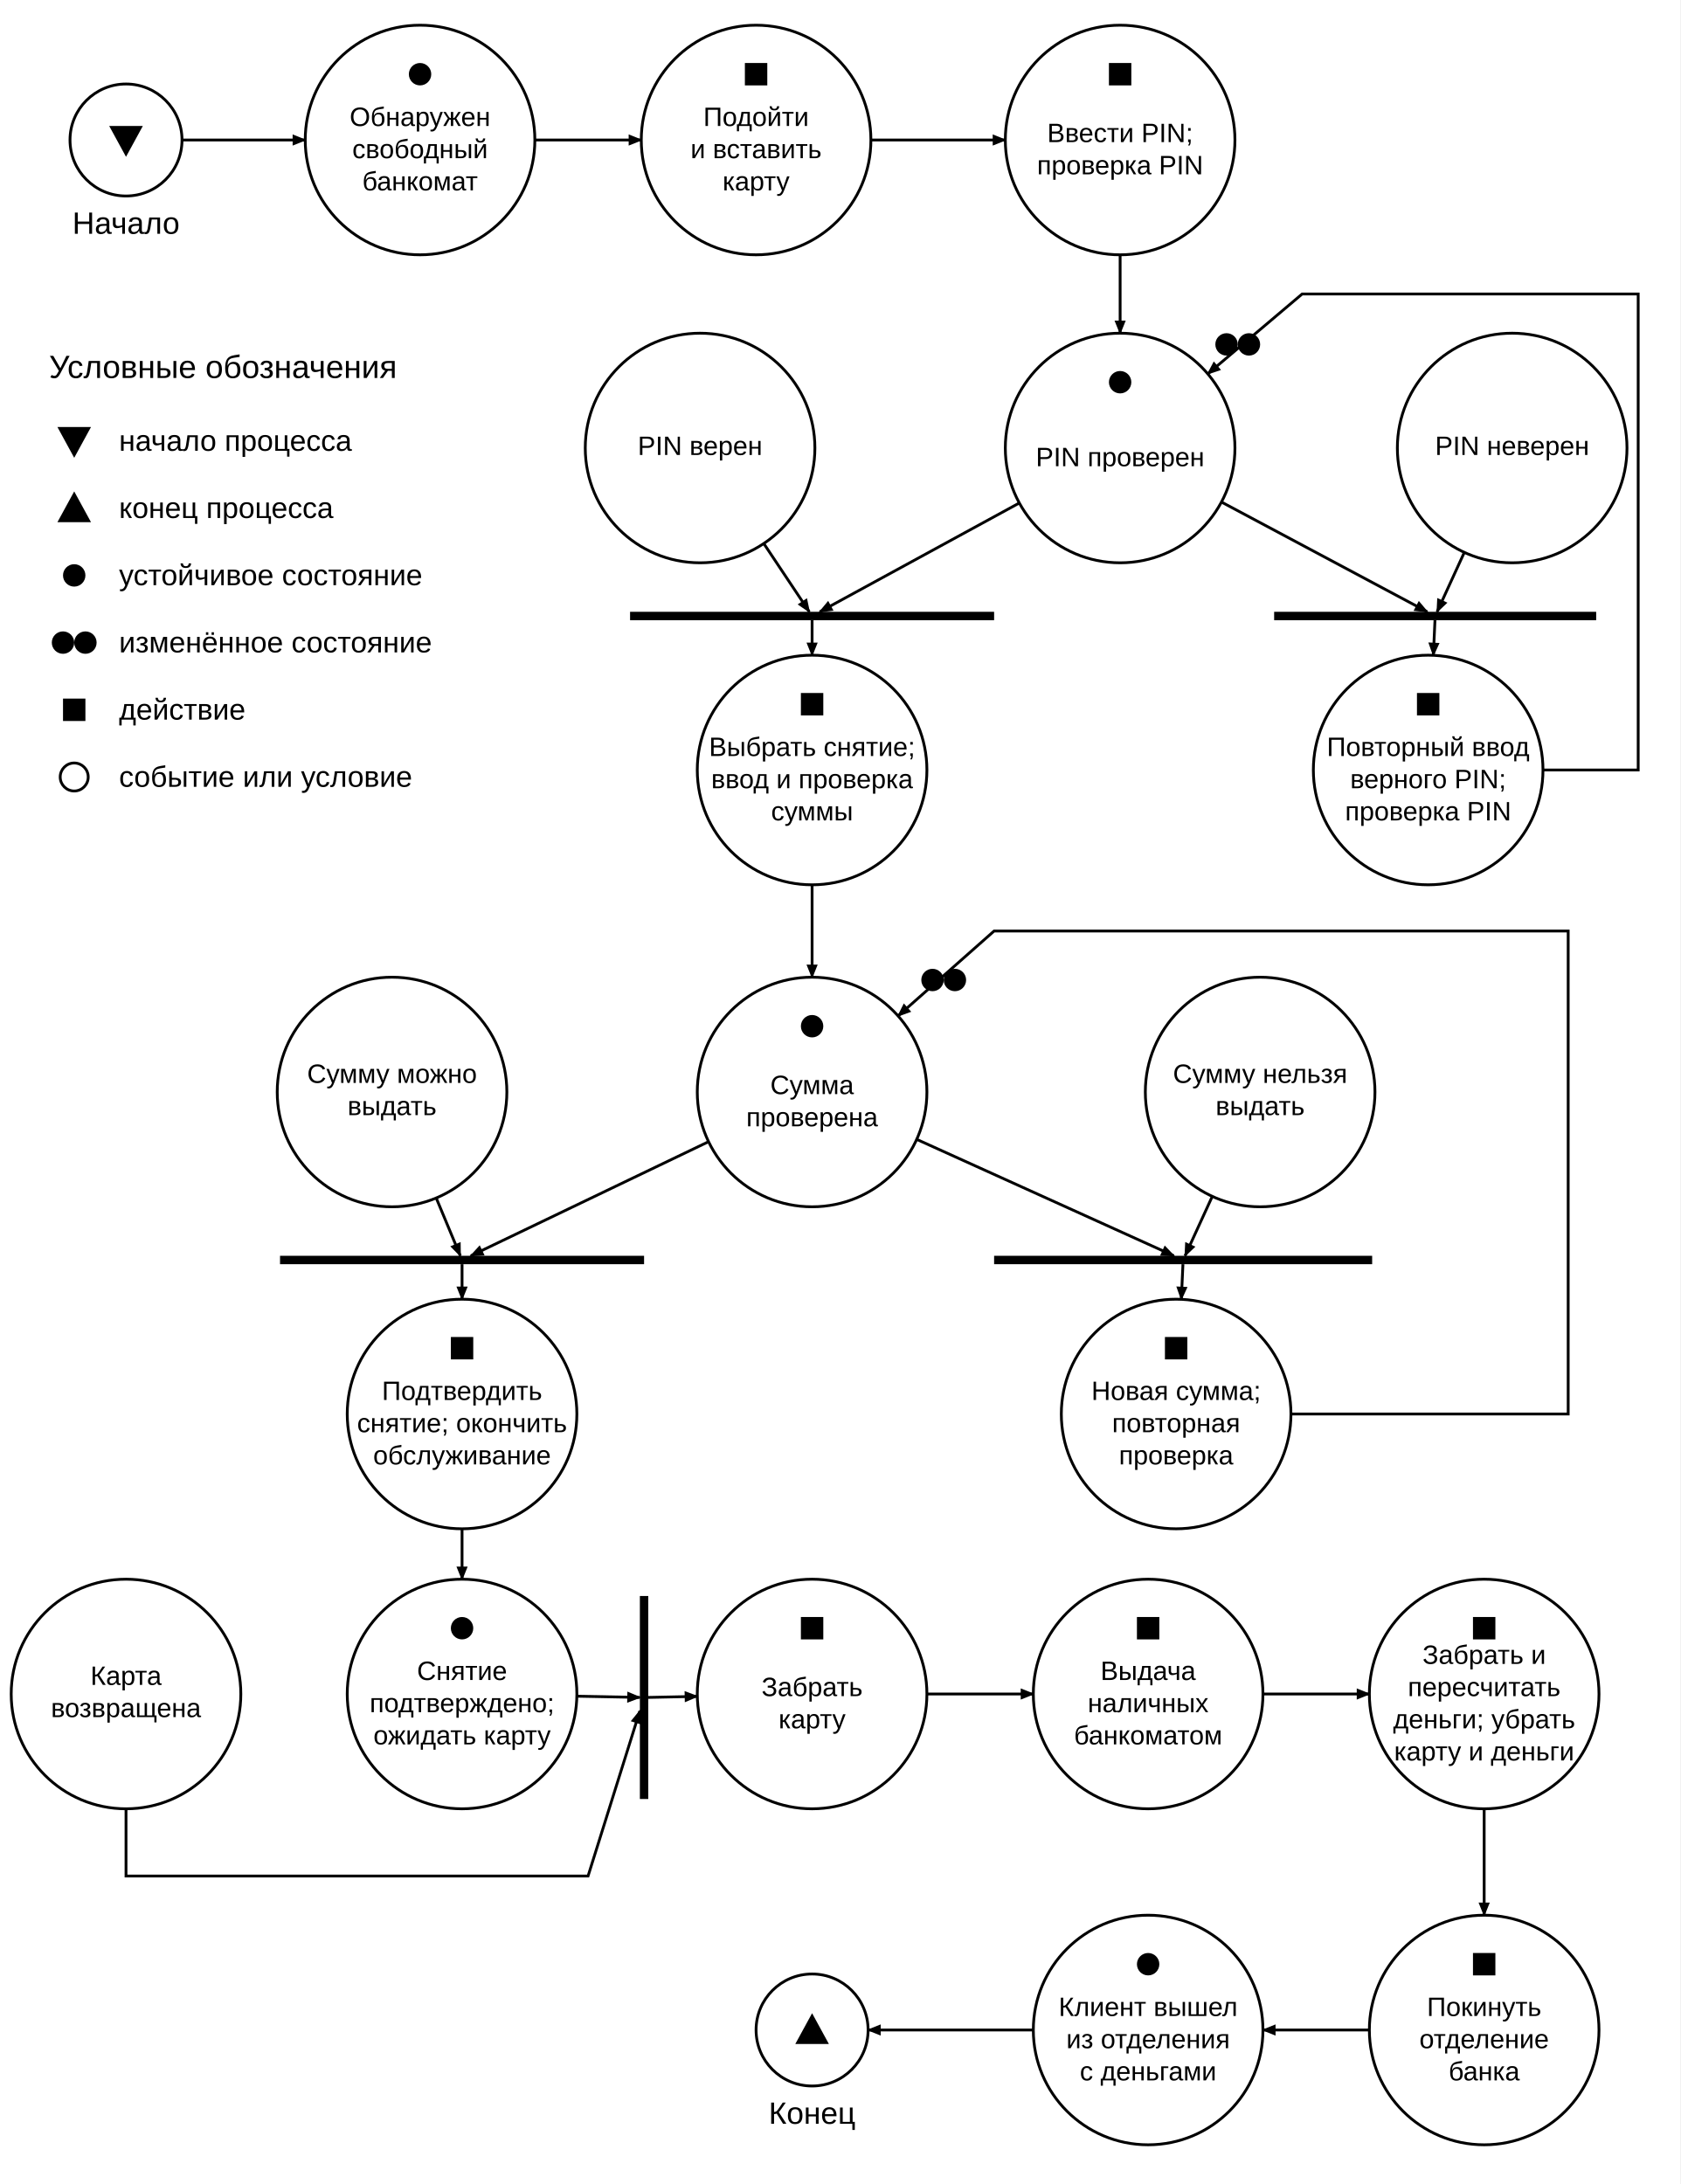
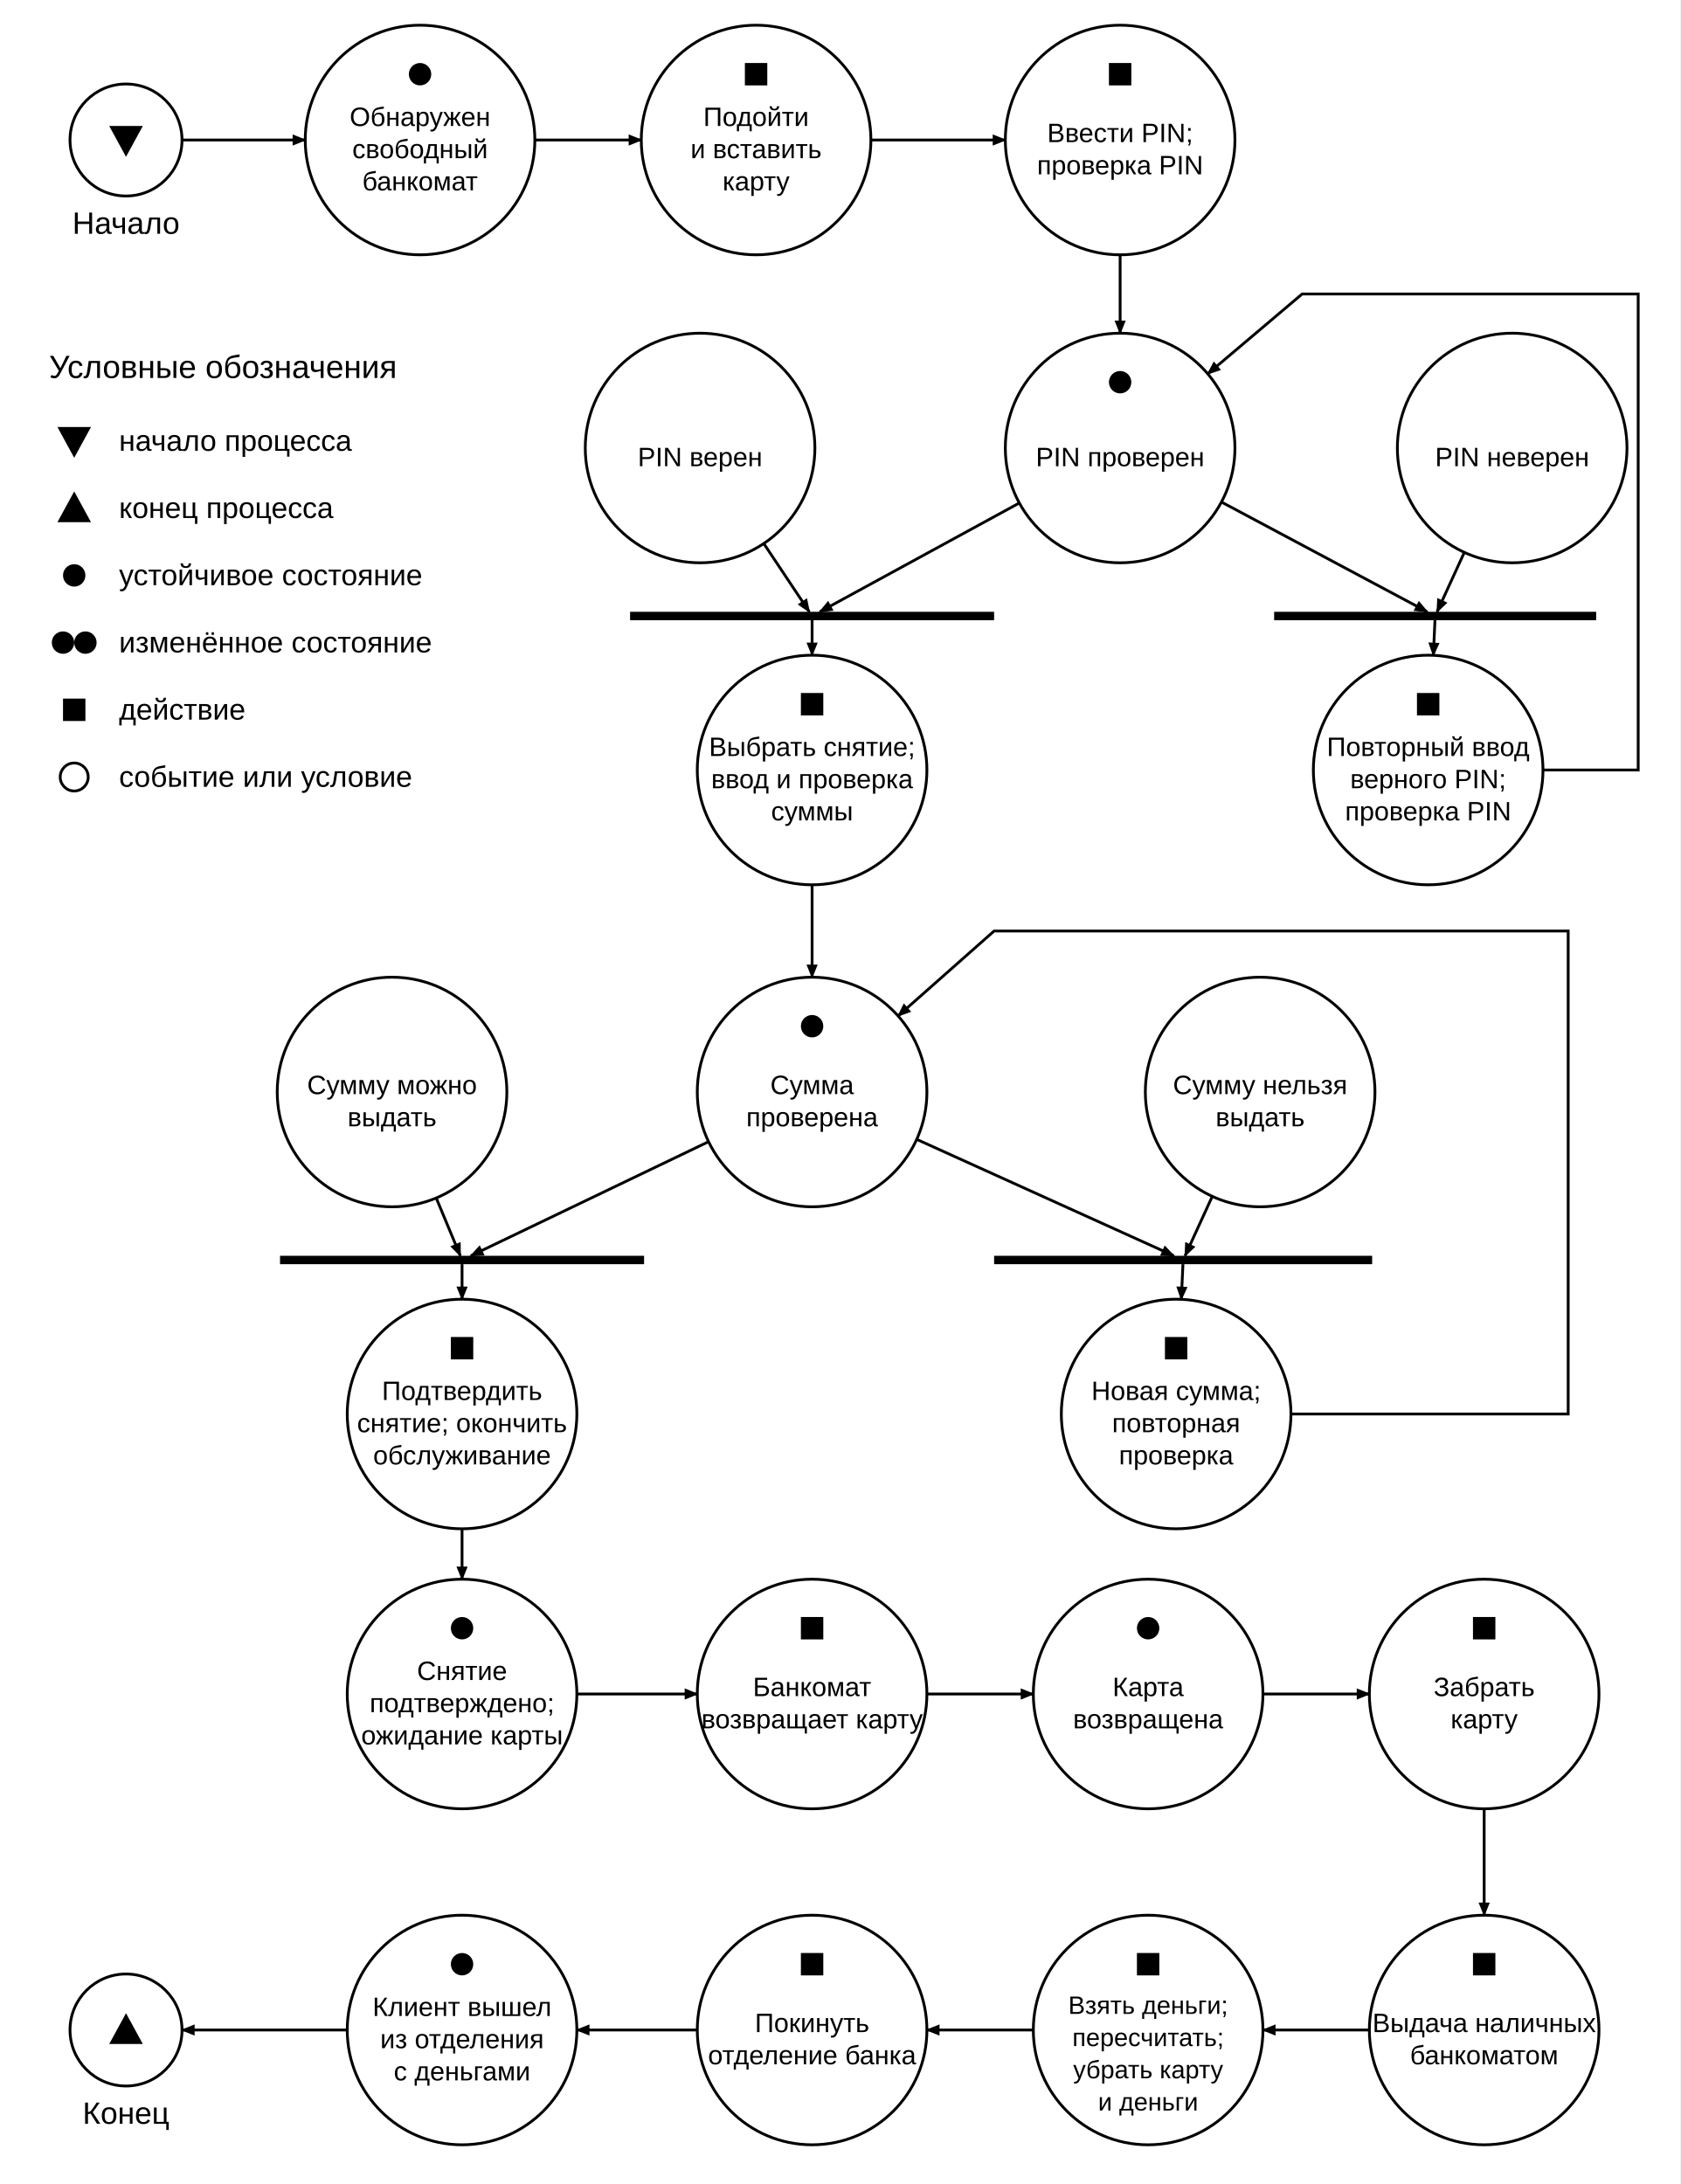
<svg xmlns="http://www.w3.org/2000/svg" width="1200" height="1560" viewBox="0 0 1200 1560">
  <defs>
    <marker id="arrow" markerWidth="10" markerHeight="8" refX="9" refY="4" orient="auto" markerUnits="userSpaceOnUse">
      <path d="M0 0 L10 4 L0 8 Z" fill="black" />
    </marker>
  </defs>
  <rect width="100%" height="100%" fill="white" />
  <polyline points="130.00,100.00 218.00,100.00" fill="none" stroke="black" stroke-width="2" marker-end="url(#arrow)" />
  <polyline points="382.00,100.00 458.00,100.00" fill="none" stroke="black" stroke-width="2" marker-end="url(#arrow)" />
  <polyline points="622.00,100.00 718.00,100.00" fill="none" stroke="black" stroke-width="2" marker-end="url(#arrow)" />
  <polyline points="800.00,182.00 800.00,238.00" fill="none" stroke="black" stroke-width="2" marker-end="url(#arrow)" />
  <polyline points="728.01,359.27 585.50,437.00" fill="none" stroke="black" stroke-width="2" marker-end="url(#arrow)" />
  <polyline points="545.49,388.23 578.00,437.00" fill="none" stroke="black" stroke-width="2" marker-end="url(#arrow)" />
  <polyline points="580.00,443.00 580.00,468.00" fill="none" stroke="black" stroke-width="2" marker-end="url(#arrow)" />
  <polyline points="872.35,358.59 1019.38,437.00" fill="none" stroke="black" stroke-width="2" marker-end="url(#arrow)" />
  <polyline points="1045.83,394.54 1026.38,437.00" fill="none" stroke="black" stroke-width="2" marker-end="url(#arrow)" />
  <polyline points="1024.86,443.00 1023.72,468.08" fill="none" stroke="black" stroke-width="2" marker-end="url(#arrow)" />
  <polyline points="1102.00,550.00 1170.00,550.00 1170.00,210.00 930.00,210.00 862.60,267.03" fill="none" stroke="black" stroke-width="2" marker-end="url(#arrow)" />
  <polyline points="580.00,632.00 580.00,698.00" fill="none" stroke="black" stroke-width="2" marker-end="url(#arrow)" />
  <polyline points="506.08,815.48 336.25,897.00" fill="none" stroke="black" stroke-width="2" marker-end="url(#arrow)" />
  <polyline points="311.54,855.69 328.75,897.00" fill="none" stroke="black" stroke-width="2" marker-end="url(#arrow)" />
  <polyline points="330.00,903.00 330.00,928.00" fill="none" stroke="black" stroke-width="2" marker-end="url(#arrow)" />
  <polyline points="654.70,813.83 838.38,897.00" fill="none" stroke="black" stroke-width="2" marker-end="url(#arrow)" />
  <polyline points="865.83,854.54 846.38,897.00" fill="none" stroke="black" stroke-width="2" marker-end="url(#arrow)" />
  <polyline points="844.86,903.00 843.72,928.08" fill="none" stroke="black" stroke-width="2" marker-end="url(#arrow)" />
  <polyline points="922.00,1010.00 1120.00,1010.00 1120.00,665.00 710.00,665.00 641.42,725.67" fill="none" stroke="black" stroke-width="2" marker-end="url(#arrow)" />
  <polyline points="330.00,1092.00 330.00,1128.00" fill="none" stroke="black" stroke-width="2" marker-end="url(#arrow)" />
-   <polyline points="411.98,1211.58 457.00,1212.44" fill="none" stroke="black" stroke-width="2" marker-end="url(#arrow)" />
-   <polyline points="90.00,1292.00 90.00,1340.00 420.00,1340.00 457.00,1222.06" fill="none" stroke="black" stroke-width="2" marker-end="url(#arrow)" />
-   <polyline points="463.00,1212.44 498.02,1211.71" fill="none" stroke="black" stroke-width="2" marker-end="url(#arrow)" />
+   <polyline points="412.00,1210.00 498.00,1210.00" fill="none" stroke="black" stroke-width="2" marker-end="url(#arrow)" />
  <polyline points="662.00,1210.00 738.00,1210.00" fill="none" stroke="black" stroke-width="2" marker-end="url(#arrow)" />
  <polyline points="902.00,1210.00 978.00,1210.00" fill="none" stroke="black" stroke-width="2" marker-end="url(#arrow)" />
  <polyline points="1060.00,1292.00 1060.00,1368.00" fill="none" stroke="black" stroke-width="2" marker-end="url(#arrow)" />
  <polyline points="978.00,1450.00 902.00,1450.00" fill="none" stroke="black" stroke-width="2" marker-end="url(#arrow)" />
-   <polyline points="738.00,1450.00 620.00,1450.00" fill="none" stroke="black" stroke-width="2" marker-end="url(#arrow)" />
+   <polyline points="738.00,1450.00 662.00,1450.00" fill="none" stroke="black" stroke-width="2" marker-end="url(#arrow)" />
+   <polyline points="498.00,1450.00 412.00,1450.00" fill="none" stroke="black" stroke-width="2" marker-end="url(#arrow)" />
+   <polyline points="248.00,1450.00 130.00,1450.00" fill="none" stroke="black" stroke-width="2" marker-end="url(#arrow)" />
  <rect x="450" y="437" width="260" height="6" fill="black" />
  <rect x="910" y="437" width="230" height="6" fill="black" />
  <rect x="200" y="897" width="260" height="6" fill="black" />
  <rect x="710" y="897" width="270" height="6" fill="black" />
-   <rect x="457" y="1140" width="6" height="145" fill="black" />
  <circle cx="90" cy="100" r="40" stroke="black" stroke-width="2" fill="white" />
  <polygon points="78,90 102,90 90,112" fill="black" />
-   <text x="90" y="167" text-anchor="middle" font-family="Arial, sans-serif" font-size="22" fill="black">Начало</text>
+   <text x="90" y="167.0" text-anchor="middle" font-family="Arial, sans-serif" font-size="22" fill="black">Начало</text>
  <circle cx="300" cy="100" r="82" stroke="black" stroke-width="2" fill="white" />
  <circle cx="300" cy="53" r="8" fill="black" />
  <text x="300" y="90.0" text-anchor="middle" font-family="Arial, sans-serif" font-size="19" fill="black">Обнаружен</text>
  <text x="300" y="113.0" text-anchor="middle" font-family="Arial, sans-serif" font-size="19" fill="black">свободный</text>
  <text x="300" y="136.0" text-anchor="middle" font-family="Arial, sans-serif" font-size="19" fill="black">банкомат</text>
  <circle cx="540" cy="100" r="82" stroke="black" stroke-width="2" fill="white" />
  <rect x="532" y="45" width="16" height="16" fill="black" />
  <text x="540" y="90.0" text-anchor="middle" font-family="Arial, sans-serif" font-size="19" fill="black">Подойти</text>
  <text x="540" y="113.0" text-anchor="middle" font-family="Arial, sans-serif" font-size="19" fill="black">и вставить</text>
  <text x="540" y="136.0" text-anchor="middle" font-family="Arial, sans-serif" font-size="19" fill="black">карту</text>
  <circle cx="800" cy="100" r="82" stroke="black" stroke-width="2" fill="white" />
  <rect x="792" y="45" width="16" height="16" fill="black" />
  <text x="800" y="101.5" text-anchor="middle" font-family="Arial, sans-serif" font-size="19" fill="black">Ввести PIN;</text>
  <text x="800" y="124.5" text-anchor="middle" font-family="Arial, sans-serif" font-size="19" fill="black">проверка PIN</text>
  <circle cx="800" cy="320" r="82" stroke="black" stroke-width="2" fill="white" />
  <circle cx="800" cy="273" r="8" fill="black" />
  <text x="800" y="333.0" text-anchor="middle" font-family="Arial, sans-serif" font-size="19" fill="black">PIN проверен</text>
  <circle cx="500" cy="320" r="82" stroke="black" stroke-width="2" fill="white" />
-   <text x="500" y="325.0" text-anchor="middle" font-family="Arial, sans-serif" font-size="19" fill="black">PIN верен</text>
+   <text x="500" y="333.0" text-anchor="middle" font-family="Arial, sans-serif" font-size="19" fill="black">PIN верен</text>
  <circle cx="1080" cy="320" r="82" stroke="black" stroke-width="2" fill="white" />
-   <text x="1080" y="325.0" text-anchor="middle" font-family="Arial, sans-serif" font-size="19" fill="black">PIN неверен</text>
+   <text x="1080" y="333.0" text-anchor="middle" font-family="Arial, sans-serif" font-size="19" fill="black">PIN неверен</text>
  <circle cx="1020" cy="550" r="82" stroke="black" stroke-width="2" fill="white" />
  <rect x="1012" y="495" width="16" height="16" fill="black" />
  <text x="1020" y="540.0" text-anchor="middle" font-family="Arial, sans-serif" font-size="19" fill="black">Повторный ввод</text>
  <text x="1020" y="563.0" text-anchor="middle" font-family="Arial, sans-serif" font-size="19" fill="black">верного PIN;</text>
  <text x="1020" y="586.0" text-anchor="middle" font-family="Arial, sans-serif" font-size="19" fill="black">проверка PIN</text>
  <circle cx="580" cy="550" r="82" stroke="black" stroke-width="2" fill="white" />
  <rect x="572" y="495" width="16" height="16" fill="black" />
  <text x="580" y="540.0" text-anchor="middle" font-family="Arial, sans-serif" font-size="19" fill="black">Выбрать снятие;</text>
  <text x="580" y="563.0" text-anchor="middle" font-family="Arial, sans-serif" font-size="19" fill="black">ввод и проверка</text>
  <text x="580" y="586.0" text-anchor="middle" font-family="Arial, sans-serif" font-size="19" fill="black">суммы</text>
  <circle cx="580" cy="780" r="82" stroke="black" stroke-width="2" fill="white" />
  <circle cx="580" cy="733" r="8" fill="black" />
  <text x="580" y="781.5" text-anchor="middle" font-family="Arial, sans-serif" font-size="19" fill="black">Сумма</text>
  <text x="580" y="804.5" text-anchor="middle" font-family="Arial, sans-serif" font-size="19" fill="black">проверена</text>
  <circle cx="280" cy="780" r="82" stroke="black" stroke-width="2" fill="white" />
-   <text x="280" y="773.5" text-anchor="middle" font-family="Arial, sans-serif" font-size="19" fill="black">Сумму можно</text>
-   <text x="280" y="796.5" text-anchor="middle" font-family="Arial, sans-serif" font-size="19" fill="black">выдать</text>
+   <text x="280" y="781.5" text-anchor="middle" font-family="Arial, sans-serif" font-size="19" fill="black">Сумму можно</text>
+   <text x="280" y="804.5" text-anchor="middle" font-family="Arial, sans-serif" font-size="19" fill="black">выдать</text>
  <circle cx="900" cy="780" r="82" stroke="black" stroke-width="2" fill="white" />
-   <text x="900" y="773.5" text-anchor="middle" font-family="Arial, sans-serif" font-size="19" fill="black">Сумму нельзя</text>
-   <text x="900" y="796.5" text-anchor="middle" font-family="Arial, sans-serif" font-size="19" fill="black">выдать</text>
+   <text x="900" y="781.5" text-anchor="middle" font-family="Arial, sans-serif" font-size="19" fill="black">Сумму нельзя</text>
+   <text x="900" y="804.5" text-anchor="middle" font-family="Arial, sans-serif" font-size="19" fill="black">выдать</text>
  <circle cx="840" cy="1010" r="82" stroke="black" stroke-width="2" fill="white" />
  <rect x="832" y="955" width="16" height="16" fill="black" />
  <text x="840" y="1000.0" text-anchor="middle" font-family="Arial, sans-serif" font-size="19" fill="black">Новая сумма;</text>
  <text x="840" y="1023.0" text-anchor="middle" font-family="Arial, sans-serif" font-size="19" fill="black">повторная</text>
  <text x="840" y="1046.0" text-anchor="middle" font-family="Arial, sans-serif" font-size="19" fill="black">проверка</text>
  <circle cx="330" cy="1010" r="82" stroke="black" stroke-width="2" fill="white" />
  <rect x="322" y="955" width="16" height="16" fill="black" />
  <text x="330" y="1000.0" text-anchor="middle" font-family="Arial, sans-serif" font-size="19" fill="black">Подтвердить</text>
  <text x="330" y="1023.0" text-anchor="middle" font-family="Arial, sans-serif" font-size="19" fill="black">снятие; окончить</text>
  <text x="330" y="1046.0" text-anchor="middle" font-family="Arial, sans-serif" font-size="19" fill="black">обслуживание</text>
  <circle cx="330" cy="1210" r="82" stroke="black" stroke-width="2" fill="white" />
  <circle cx="330" cy="1163" r="8" fill="black" />
  <text x="330" y="1200.0" text-anchor="middle" font-family="Arial, sans-serif" font-size="19" fill="black">Снятие</text>
  <text x="330" y="1223.0" text-anchor="middle" font-family="Arial, sans-serif" font-size="19" fill="black">подтверждено;</text>
-   <text x="330" y="1246.0" text-anchor="middle" font-family="Arial, sans-serif" font-size="19" fill="black">ожидать карту</text>
-   <circle cx="90" cy="1210" r="82" stroke="black" stroke-width="2" fill="white" />
-   <text x="90" y="1203.5" text-anchor="middle" font-family="Arial, sans-serif" font-size="19" fill="black">Карта</text>
-   <text x="90" y="1226.5" text-anchor="middle" font-family="Arial, sans-serif" font-size="19" fill="black">возвращена</text>
+   <text x="330" y="1246.0" text-anchor="middle" font-family="Arial, sans-serif" font-size="19" fill="black">ожидание карты</text>
  <circle cx="580" cy="1210" r="82" stroke="black" stroke-width="2" fill="white" />
  <rect x="572" y="1155" width="16" height="16" fill="black" />
-   <text x="580" y="1211.5" text-anchor="middle" font-family="Arial, sans-serif" font-size="19" fill="black">Забрать</text>
-   <text x="580" y="1234.5" text-anchor="middle" font-family="Arial, sans-serif" font-size="19" fill="black">карту</text>
+   <text x="580" y="1211.5" text-anchor="middle" font-family="Arial, sans-serif" font-size="19" fill="black">Банкомат</text>
+   <text x="580" y="1234.5" text-anchor="middle" font-family="Arial, sans-serif" font-size="19" fill="black">возвращает карту</text>
  <circle cx="820" cy="1210" r="82" stroke="black" stroke-width="2" fill="white" />
-   <rect x="812" y="1155" width="16" height="16" fill="black" />
-   <text x="820" y="1200.0" text-anchor="middle" font-family="Arial, sans-serif" font-size="19" fill="black">Выдача</text>
-   <text x="820" y="1223.0" text-anchor="middle" font-family="Arial, sans-serif" font-size="19" fill="black">наличных</text>
-   <text x="820" y="1246.0" text-anchor="middle" font-family="Arial, sans-serif" font-size="19" fill="black">банкоматом</text>
+   <circle cx="820" cy="1163" r="8" fill="black" />
+   <text x="820" y="1211.5" text-anchor="middle" font-family="Arial, sans-serif" font-size="19" fill="black">Карта</text>
+   <text x="820" y="1234.5" text-anchor="middle" font-family="Arial, sans-serif" font-size="19" fill="black">возвращена</text>
  <circle cx="1060" cy="1210" r="82" stroke="black" stroke-width="2" fill="white" />
  <rect x="1052" y="1155" width="16" height="16" fill="black" />
-   <text x="1060" y="1188.5" text-anchor="middle" font-family="Arial, sans-serif" font-size="19" fill="black">Забрать и</text>
-   <text x="1060" y="1211.5" text-anchor="middle" font-family="Arial, sans-serif" font-size="19" fill="black">пересчитать</text>
-   <text x="1060" y="1234.5" text-anchor="middle" font-family="Arial, sans-serif" font-size="19" fill="black">деньги; убрать</text>
-   <text x="1060" y="1257.5" text-anchor="middle" font-family="Arial, sans-serif" font-size="19" fill="black">карту и деньги</text>
+   <text x="1060" y="1211.5" text-anchor="middle" font-family="Arial, sans-serif" font-size="19" fill="black">Забрать</text>
+   <text x="1060" y="1234.5" text-anchor="middle" font-family="Arial, sans-serif" font-size="19" fill="black">карту</text>
  <circle cx="1060" cy="1450" r="82" stroke="black" stroke-width="2" fill="white" />
  <rect x="1052" y="1395" width="16" height="16" fill="black" />
-   <text x="1060" y="1440.0" text-anchor="middle" font-family="Arial, sans-serif" font-size="19" fill="black">Покинуть</text>
-   <text x="1060" y="1463.0" text-anchor="middle" font-family="Arial, sans-serif" font-size="19" fill="black">отделение</text>
-   <text x="1060" y="1486.0" text-anchor="middle" font-family="Arial, sans-serif" font-size="19" fill="black">банка</text>
+   <text x="1060" y="1451.5" text-anchor="middle" font-family="Arial, sans-serif" font-size="19" fill="black">Выдача наличных</text>
+   <text x="1060" y="1474.5" text-anchor="middle" font-family="Arial, sans-serif" font-size="19" fill="black">банкоматом</text>
  <circle cx="820" cy="1450" r="82" stroke="black" stroke-width="2" fill="white" />
-   <circle cx="820" cy="1403" r="8" fill="black" />
-   <text x="820" y="1440.0" text-anchor="middle" font-family="Arial, sans-serif" font-size="19" fill="black">Клиент вышел</text>
-   <text x="820" y="1463.0" text-anchor="middle" font-family="Arial, sans-serif" font-size="19" fill="black">из отделения</text>
-   <text x="820" y="1486.0" text-anchor="middle" font-family="Arial, sans-serif" font-size="19" fill="black">с деньгами</text>
-   <circle cx="580" cy="1450" r="40" stroke="black" stroke-width="2" fill="white" />
-   <polygon points="568,1460 592,1460 580,1438" fill="black" />
-   <text x="580" y="1517" text-anchor="middle" font-family="Arial, sans-serif" font-size="22" fill="black">Конец</text>
-   <circle cx="876" cy="246" r="8" fill="black" />
-   <circle cx="892" cy="246" r="8" fill="black" />
-   <circle cx="666" cy="700" r="8" fill="black" />
-   <circle cx="682" cy="700" r="8" fill="black" />
+   <rect x="812" y="1395" width="16" height="16" fill="black" />
+   <text x="820" y="1438.5" text-anchor="middle" font-family="Arial, sans-serif" font-size="18" fill="black">Взять деньги;</text>
+   <text x="820" y="1461.5" text-anchor="middle" font-family="Arial, sans-serif" font-size="18" fill="black">пересчитать;</text>
+   <text x="820" y="1484.5" text-anchor="middle" font-family="Arial, sans-serif" font-size="18" fill="black">убрать карту</text>
+   <text x="820" y="1507.5" text-anchor="middle" font-family="Arial, sans-serif" font-size="18" fill="black">и деньги</text>
+   <circle cx="580" cy="1450" r="82" stroke="black" stroke-width="2" fill="white" />
+   <rect x="572" y="1395" width="16" height="16" fill="black" />
+   <text x="580" y="1451.5" text-anchor="middle" font-family="Arial, sans-serif" font-size="19" fill="black">Покинуть</text>
+   <text x="580" y="1474.5" text-anchor="middle" font-family="Arial, sans-serif" font-size="19" fill="black">отделение банка</text>
+   <circle cx="330" cy="1450" r="82" stroke="black" stroke-width="2" fill="white" />
+   <circle cx="330" cy="1403" r="8" fill="black" />
+   <text x="330" y="1440.0" text-anchor="middle" font-family="Arial, sans-serif" font-size="19" fill="black">Клиент вышел</text>
+   <text x="330" y="1463.0" text-anchor="middle" font-family="Arial, sans-serif" font-size="19" fill="black">из отделения</text>
+   <text x="330" y="1486.0" text-anchor="middle" font-family="Arial, sans-serif" font-size="19" fill="black">с деньгами</text>
+   <circle cx="90" cy="1450" r="40" stroke="black" stroke-width="2" fill="white" />
+   <polygon points="78,1460 102,1460 90,1438" fill="black" />
+   <text x="90" y="1517.0" text-anchor="middle" font-family="Arial, sans-serif" font-size="22" fill="black">Конец</text>
  <text x="35" y="270" text-anchor="start" font-family="Arial, sans-serif" font-size="23" fill="black">Условные обозначения</text>
  <polygon points="41,305 65,305 53,327" fill="black" />
  <text x="85" y="322" text-anchor="start" font-family="Arial, sans-serif" font-size="21" fill="black">начало процесса</text>
  <polygon points="41,373 65,373 53,351" fill="black" />
  <text x="85" y="370" text-anchor="start" font-family="Arial, sans-serif" font-size="21" fill="black">конец процесса</text>
  <circle cx="53" cy="411" r="8" fill="black" />
  <text x="85" y="418" text-anchor="start" font-family="Arial, sans-serif" font-size="21" fill="black">устойчивое состояние</text>
  <circle cx="45" cy="459" r="8" fill="black" />
  <circle cx="61" cy="459" r="8" fill="black" />
  <text x="85" y="466" text-anchor="start" font-family="Arial, sans-serif" font-size="21" fill="black">изменённое состояние</text>
  <rect x="45" y="499" width="16" height="16" fill="black" />
  <text x="85" y="514" text-anchor="start" font-family="Arial, sans-serif" font-size="21" fill="black">действие</text>
  <circle cx="53" cy="555" r="10" fill="white" stroke="black" stroke-width="2" />
  <text x="85" y="562" text-anchor="start" font-family="Arial, sans-serif" font-size="21" fill="black">событие или условие</text>
</svg>
